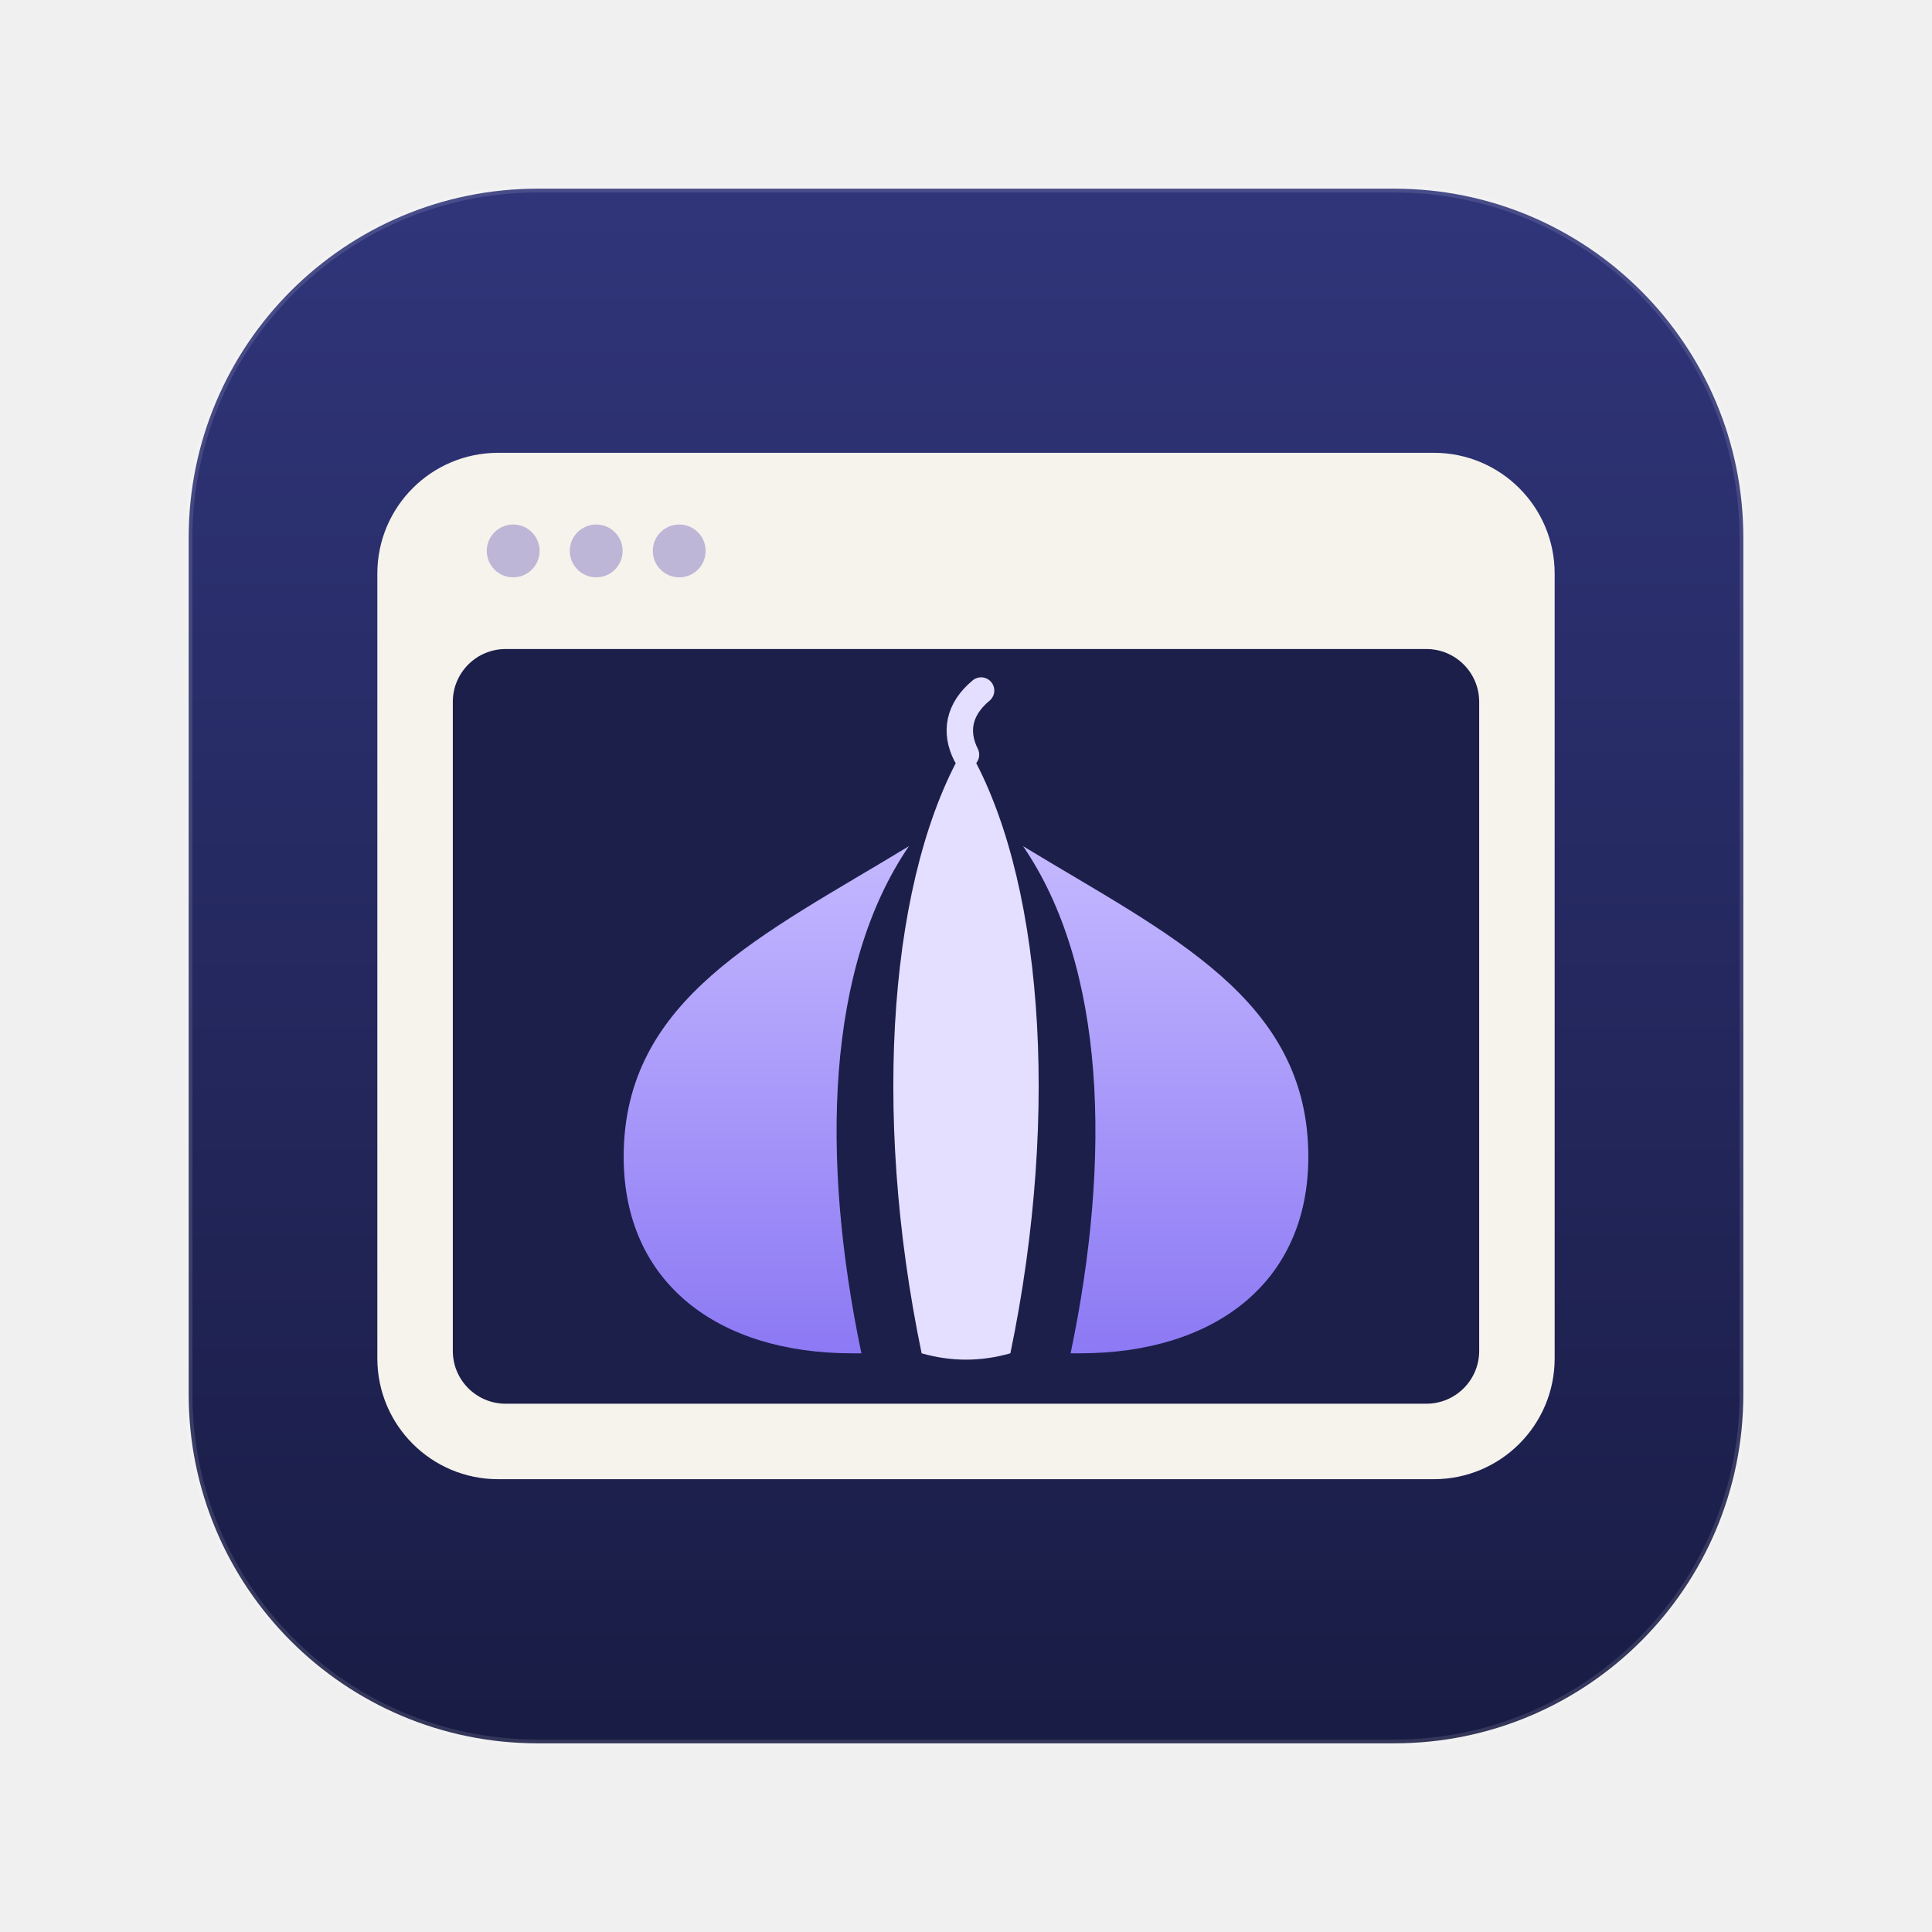
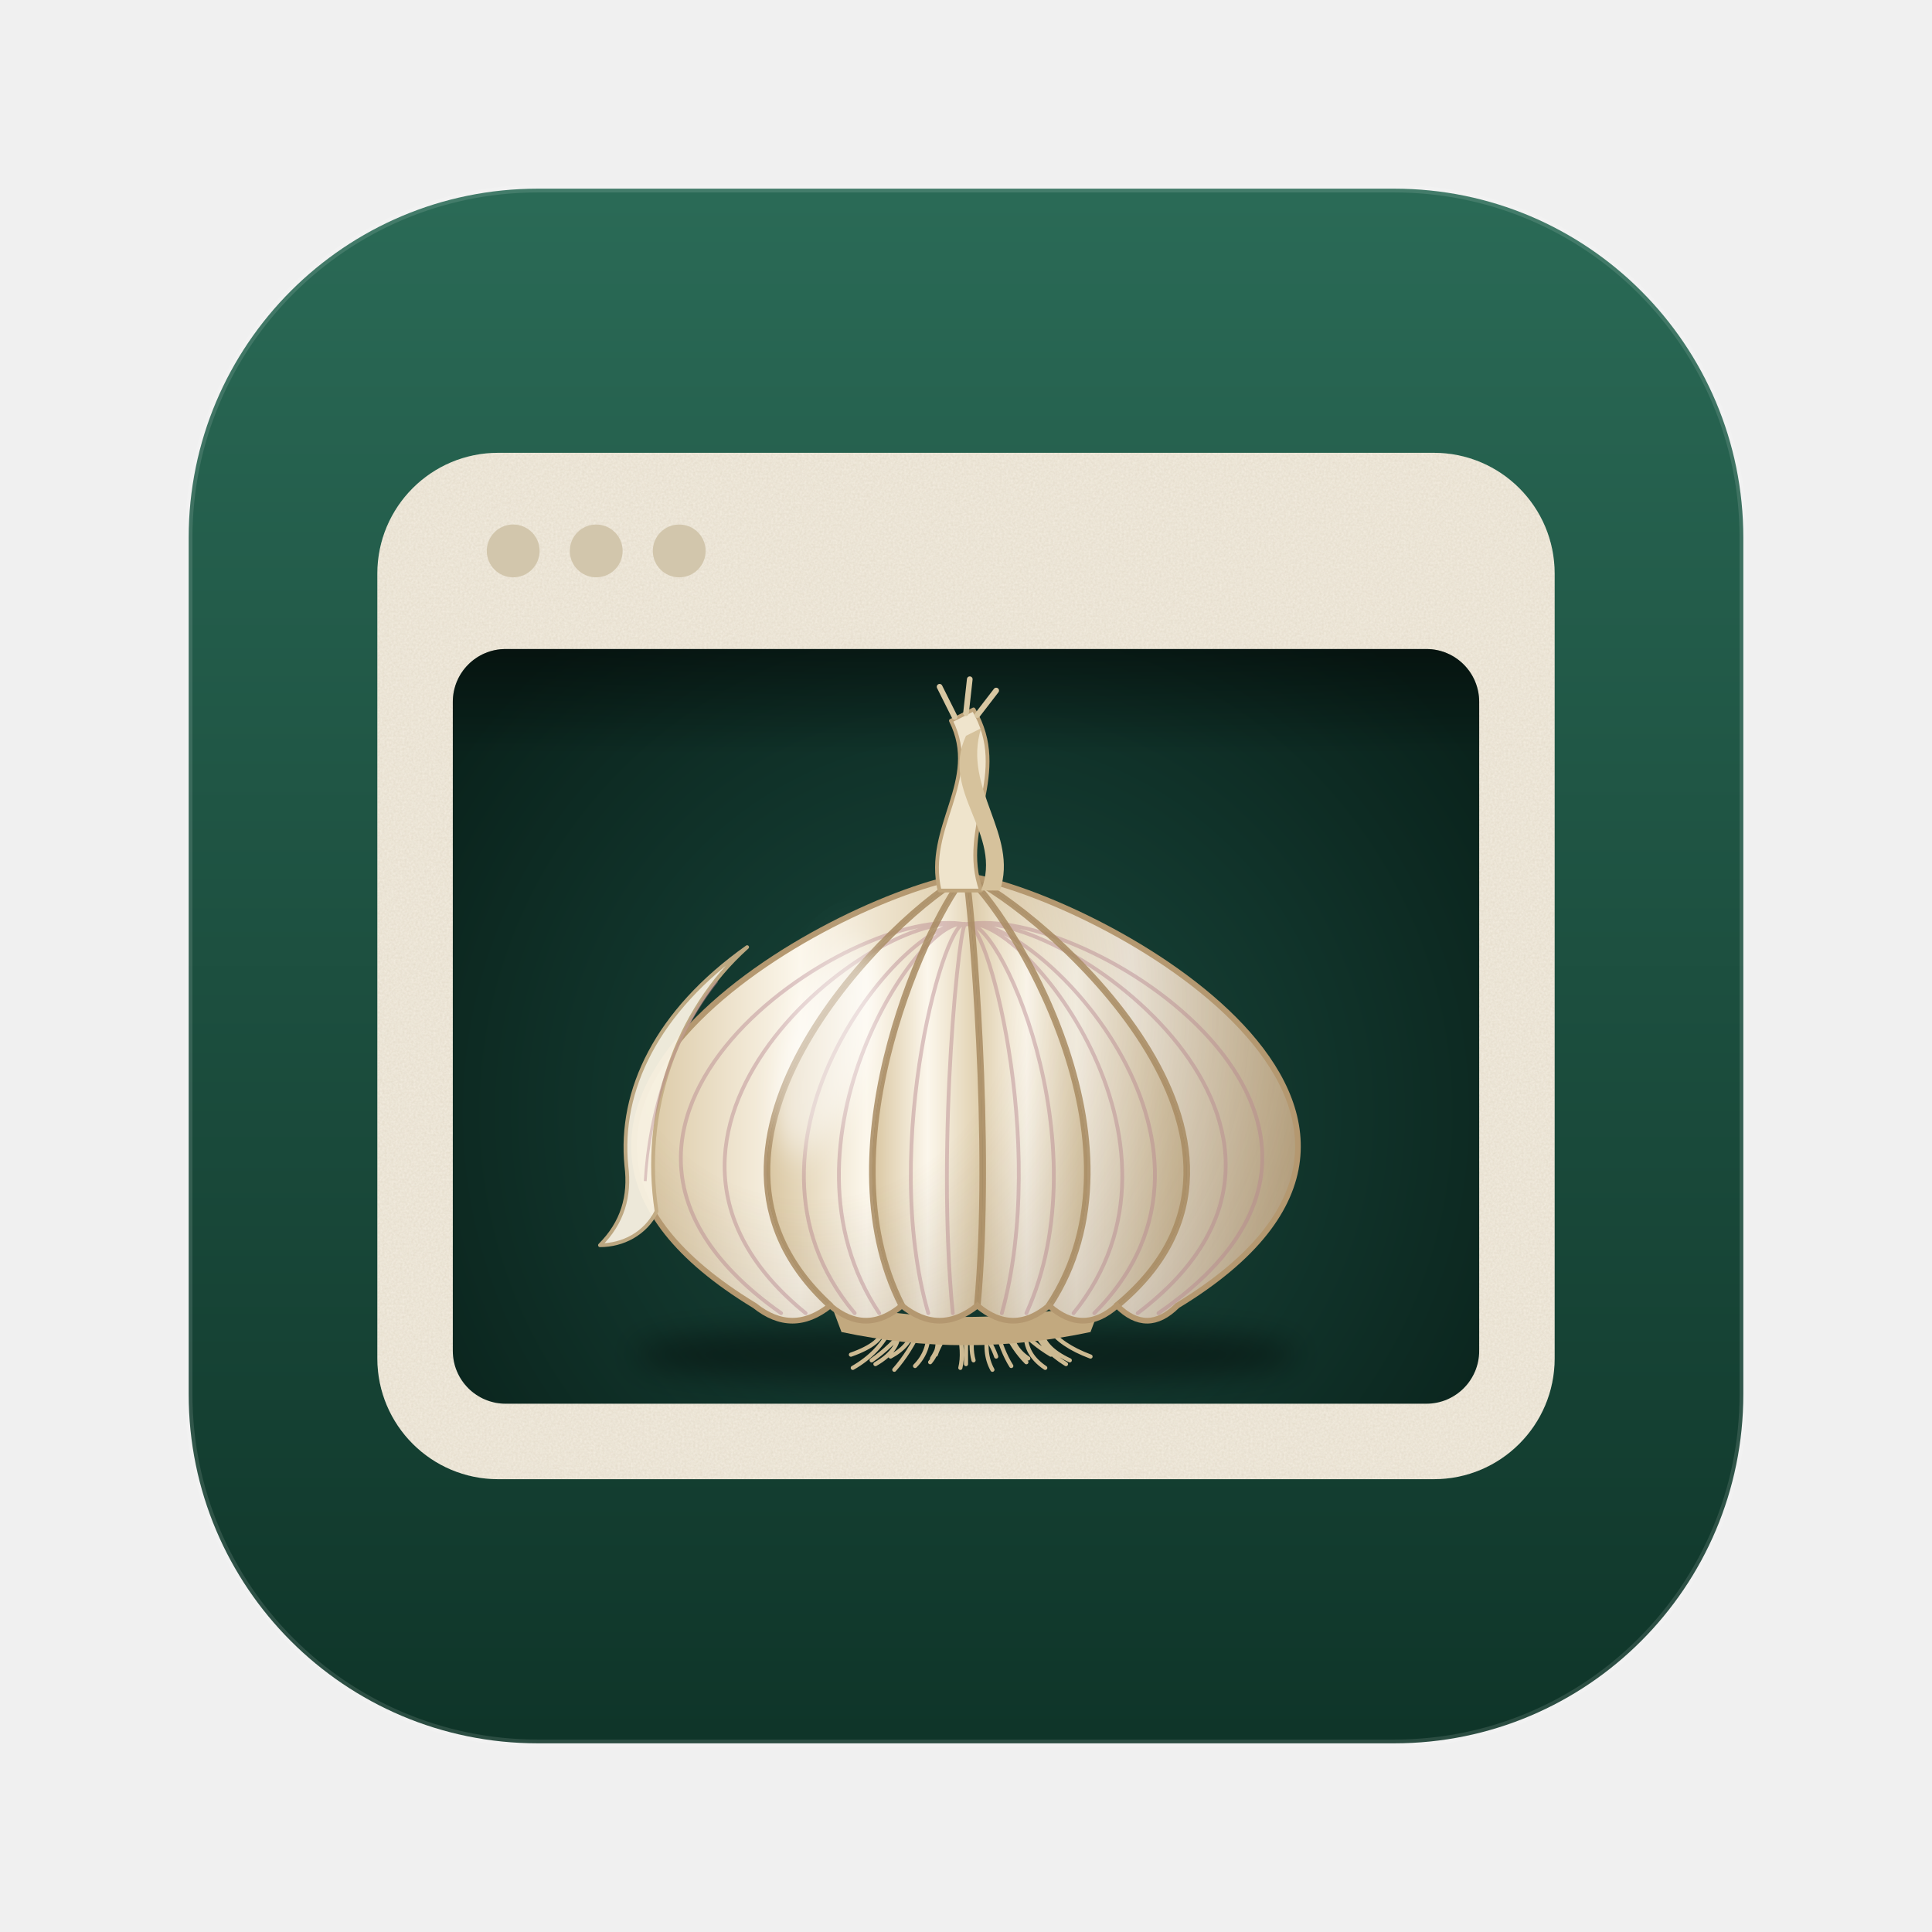
<svg xmlns="http://www.w3.org/2000/svg" viewBox="0 0 1024 1024">
  <defs>
-     <linearGradient id="ev-bg" x1="0" y1="0" x2="0" y2="1">
-       <stop offset="0" stop-color="#30357A" />
-       <stop offset="1" stop-color="#191C44" />
+     <linearGradient id="ev-body" x1="0" y1="0" x2="0" y2="1">
+       <stop offset="0" stop-color="#2A6A56" />
+       <stop offset="1" stop-color="#0F3529" />
    </linearGradient>
-     <linearGradient id="ev-clove" x1="0" y1="0" x2="0" y2="1">
-       <stop offset="0" stop-color="#C4B8FF" />
-       <stop offset="1" stop-color="#8C79F4" />
+     <radialGradient id="ev-view" cx="512" cy="590" r="330" gradientUnits="userSpaceOnUse">
+       <stop offset="0" stop-color="#1A4A3E" />
+       <stop offset="1" stop-color="#0A231C" />
+     </radialGradient>
+     <linearGradient id="ev-inset" x1="0" y1="0" x2="0" y2="1">
+       <stop offset="0" stop-color="#000" stop-opacity=".45" />
+       <stop offset=".14" stop-color="#000" stop-opacity="0" />
    </linearGradient>
+     <linearGradient id="ev-clove" x1="0" y1="0" x2="1" y2="0">
+       <stop offset="0" stop-color="#D9C6A1" />
+       <stop offset=".5" stop-color="#FCF7EC" />
+       <stop offset="1" stop-color="#DECDAB" />
+     </linearGradient>
+     <radialGradient id="ev-shade" cx="430" cy="540" r="300" gradientUnits="userSpaceOnUse">
+       <stop offset=".35" stop-color="#5A3E1E" stop-opacity="0" />
+       <stop offset="1" stop-color="#5A3E1E" stop-opacity=".38" />
+     </radialGradient>
+     <filter id="ev-grain" x="0" y="0" width="1" height="1">
+       <feTurbulence type="fractalNoise" baseFrequency=".85" numOctaves="2" stitchTiles="stitch" />
+       <feColorMatrix values="0 0 0 0 .42 0 0 0 0 .34 0 0 0 0 .22 0 0 0 .22 0" />
+       <feComposite in2="SourceGraphic" operator="in" />
+     </filter>
+     <filter id="ev-soft" x="-.5" y="-.5" width="2" height="2">
+       <feGaussianBlur stdDeviation="8" />
+     </filter>
  </defs>
-   <rect x="100" y="100" width="824" height="824" rx="185" fill="url(#ev-bg)" stroke="#FFFFFF" stroke-opacity=".12" stroke-width="4" />
-   <rect x="200" y="240" width="624" height="544" rx="64" fill="#F6F3EC" />
-   <rect x="240" y="344" width="544" height="400" rx="28" fill="#1C1F4A" />
-   <g fill="#BDB6D6">
+   <rect x="100" y="100" width="824" height="824" rx="185" fill="url(#ev-body)" stroke="#FFFFFF" stroke-opacity=".12" stroke-width="4" />
+   <rect x="200" y="240" width="624" height="544" rx="64" fill="#F3EDE0" />
+   <rect x="200" y="240" width="624" height="544" rx="64" filter="url(#ev-grain)" />
+   <g fill="#D2C6AC">
    <circle cx="272" cy="292" r="14" />
    <circle cx="316" cy="292" r="14" />
    <circle cx="360" cy="292" r="14" />
  </g>
-   <path d="M512 400C506 388 508 376 520 366" fill="none" stroke="#E4DEFF" stroke-width="14" stroke-linecap="round" />
-   <g transform="translate(512 556) scale(.84) translate(-512 -552)">
-     <path d="M548 424C640 480 728 520 728 620C728 700 668 744 584 744H578C604 620 600 500 548 424ZM476 424C384 480 296 520 296 620C296 700 356 744 440 744H446C420 620 424 500 476 424Z" fill="url(#ev-clove)" />
-     <path d="M512 360C560 440 572 590 540 744Q512 752 484 744C452 590 464 440 512 360Z" fill="#E4DEFF" />
+   <rect x="240" y="344" width="544" height="400" rx="28" fill="url(#ev-view)" />
+   <rect x="240" y="344" width="544" height="400" rx="28" fill="url(#ev-inset)" />
+   <g transform="translate(0 -10)">
+     <ellipse cx="512" cy="728" rx="176" ry="16" fill="#000" opacity=".4" filter="url(#ev-soft)" />
+     <g fill="none" stroke="#CDBA92" stroke-width="2.2" stroke-linecap="round">
+       <path d="M468 714q0 8 -17 14M472 714q-6 13 -20 21M476 714q2 11 -12 19M480 714q-8 10 -18 17M484 714q-1 9 -12 15M488 714q-6 13 -14 22M492 714q1 12 -7 20M496 714q3 11 -3 18M500 714q-2 10 -6 16M504 714q-6 8 -8 14M508 714q3 13 1 21M512 714q0 11 0 19M516 714q-2 10 0 17M520 714q6 9 8 15M524 714q-3 13 2 22M528 714q3 12 8 20M532 714q5 11 12 18M536 714q0 10 9 16M540 714q7 8 17 14M544 714q-2 13 10 21M548 714q4 11 17 19M552 714q0 10 15 17M556 714q6 9 22 15" />
+     </g>
+     <path d="M440 700Q512 716 584 700L578 716Q512 730 446 716Z" fill="#C2A97F" />
+     <g fill="url(#ev-clove)">
+       <path d="M512 474C440 486 232 600 400 702Q420 718 440 702C346 616 476 492 512 474Z" />
+       <path d="M512 474C476 492 346 616 440 702Q459 718 478 702C434 616 495 492 512 474Z" />
+       <path d="M512 474C495 492 434 616 478 702Q498 718 518 702C526 616 515 492 512 474Z" />
+       <path d="M512 474C515 492 526 616 518 702Q537 718 556 702C613 616 534 492 512 474Z" />
+       <path d="M512 474C534 492 613 616 556 702Q574 718 592 702C696 616 552 492 512 474Z" />
+       <path d="M512 474C552 492 696 616 592 702Q608 718 624 702C792 600 584 486 512 474Z" />
+     </g>
+     <path d="M512 474C440 486 232 600 400 702Q420 718 440 702Q459 718 478 702Q498 718 518 702Q537 718 556 702Q574 718 592 702Q608 718 624 702C792 600 584 486 512 474Z" fill="url(#ev-shade)" />
+     <path d="M512 500C453 488 272 606 414 706M512 500C464 490 310 611 427 706M512 500C483 492 377 616 453 706M512 500C489 492 406 616 466 706M512 500C502 492 466 616 492 706M512 500C509 492 496 616 505 706M512 500C522 492 556 616 531 706M512 500C528 492 585 616 544 706M512 500C540 492 642 616 569 706M512 500C546 492 670 616 580 706M512 500C563 490 730 610 603 706M512 500C574 488 761 605 614 706" fill="none" stroke="#B5848F" stroke-width="2" stroke-linecap="round" opacity=".45" />
+     <path d="M512 474C476 492 346 616 440 702M512 474C495 492 434 616 478 702M512 474C515 492 526 616 518 702M512 474C534 492 613 616 556 702M512 474C552 492 696 616 592 702" fill="none" stroke="#A88B62" stroke-width="3.5" stroke-linecap="round" opacity=".85" />
+     <path d="M512 474C440 486 232 600 400 702Q420 718 440 702Q459 718 478 702Q498 718 518 702Q537 718 556 702Q574 718 592 702Q608 718 624 702C792 600 584 486 512 474Z" fill="none" stroke="#B49870" stroke-width="3" />
+     <ellipse cx="438" cy="566" rx="22" ry="58" fill="#FFFFFF" opacity=".5" transform="rotate(18 438 566)" filter="url(#ev-soft)" />
+     <path d="M396 512C358 546 340 600 348 652C342 664 330 670 318 670C330 658 334 644 332 628C328 588 348 546 396 512Z" fill="#F8F1E2" stroke="#C4AD85" stroke-width="2" stroke-linejoin="round" opacity=".95" />
+     <path d="M380 530C356 560 344 600 342 636" fill="none" stroke="#B5848F" stroke-width="1.5" opacity=".4" />
+     <path d="M498 482C490 448 520 424 504 392L516 386C536 420 508 448 520 482Z" fill="#EFE4CC" stroke="#BFA57C" stroke-width="2" stroke-linejoin="round" />
+     <path d="M520 482C532 452 498 430 512 400L520 396C510 428 540 452 530 482Z" fill="#D6C29C" />
+     <path d="M506 390L498 374M512 388L514 370M518 389L528 376" fill="none" stroke="#D8C7A2" stroke-width="3" stroke-linecap="round" />
  </g>
</svg>
